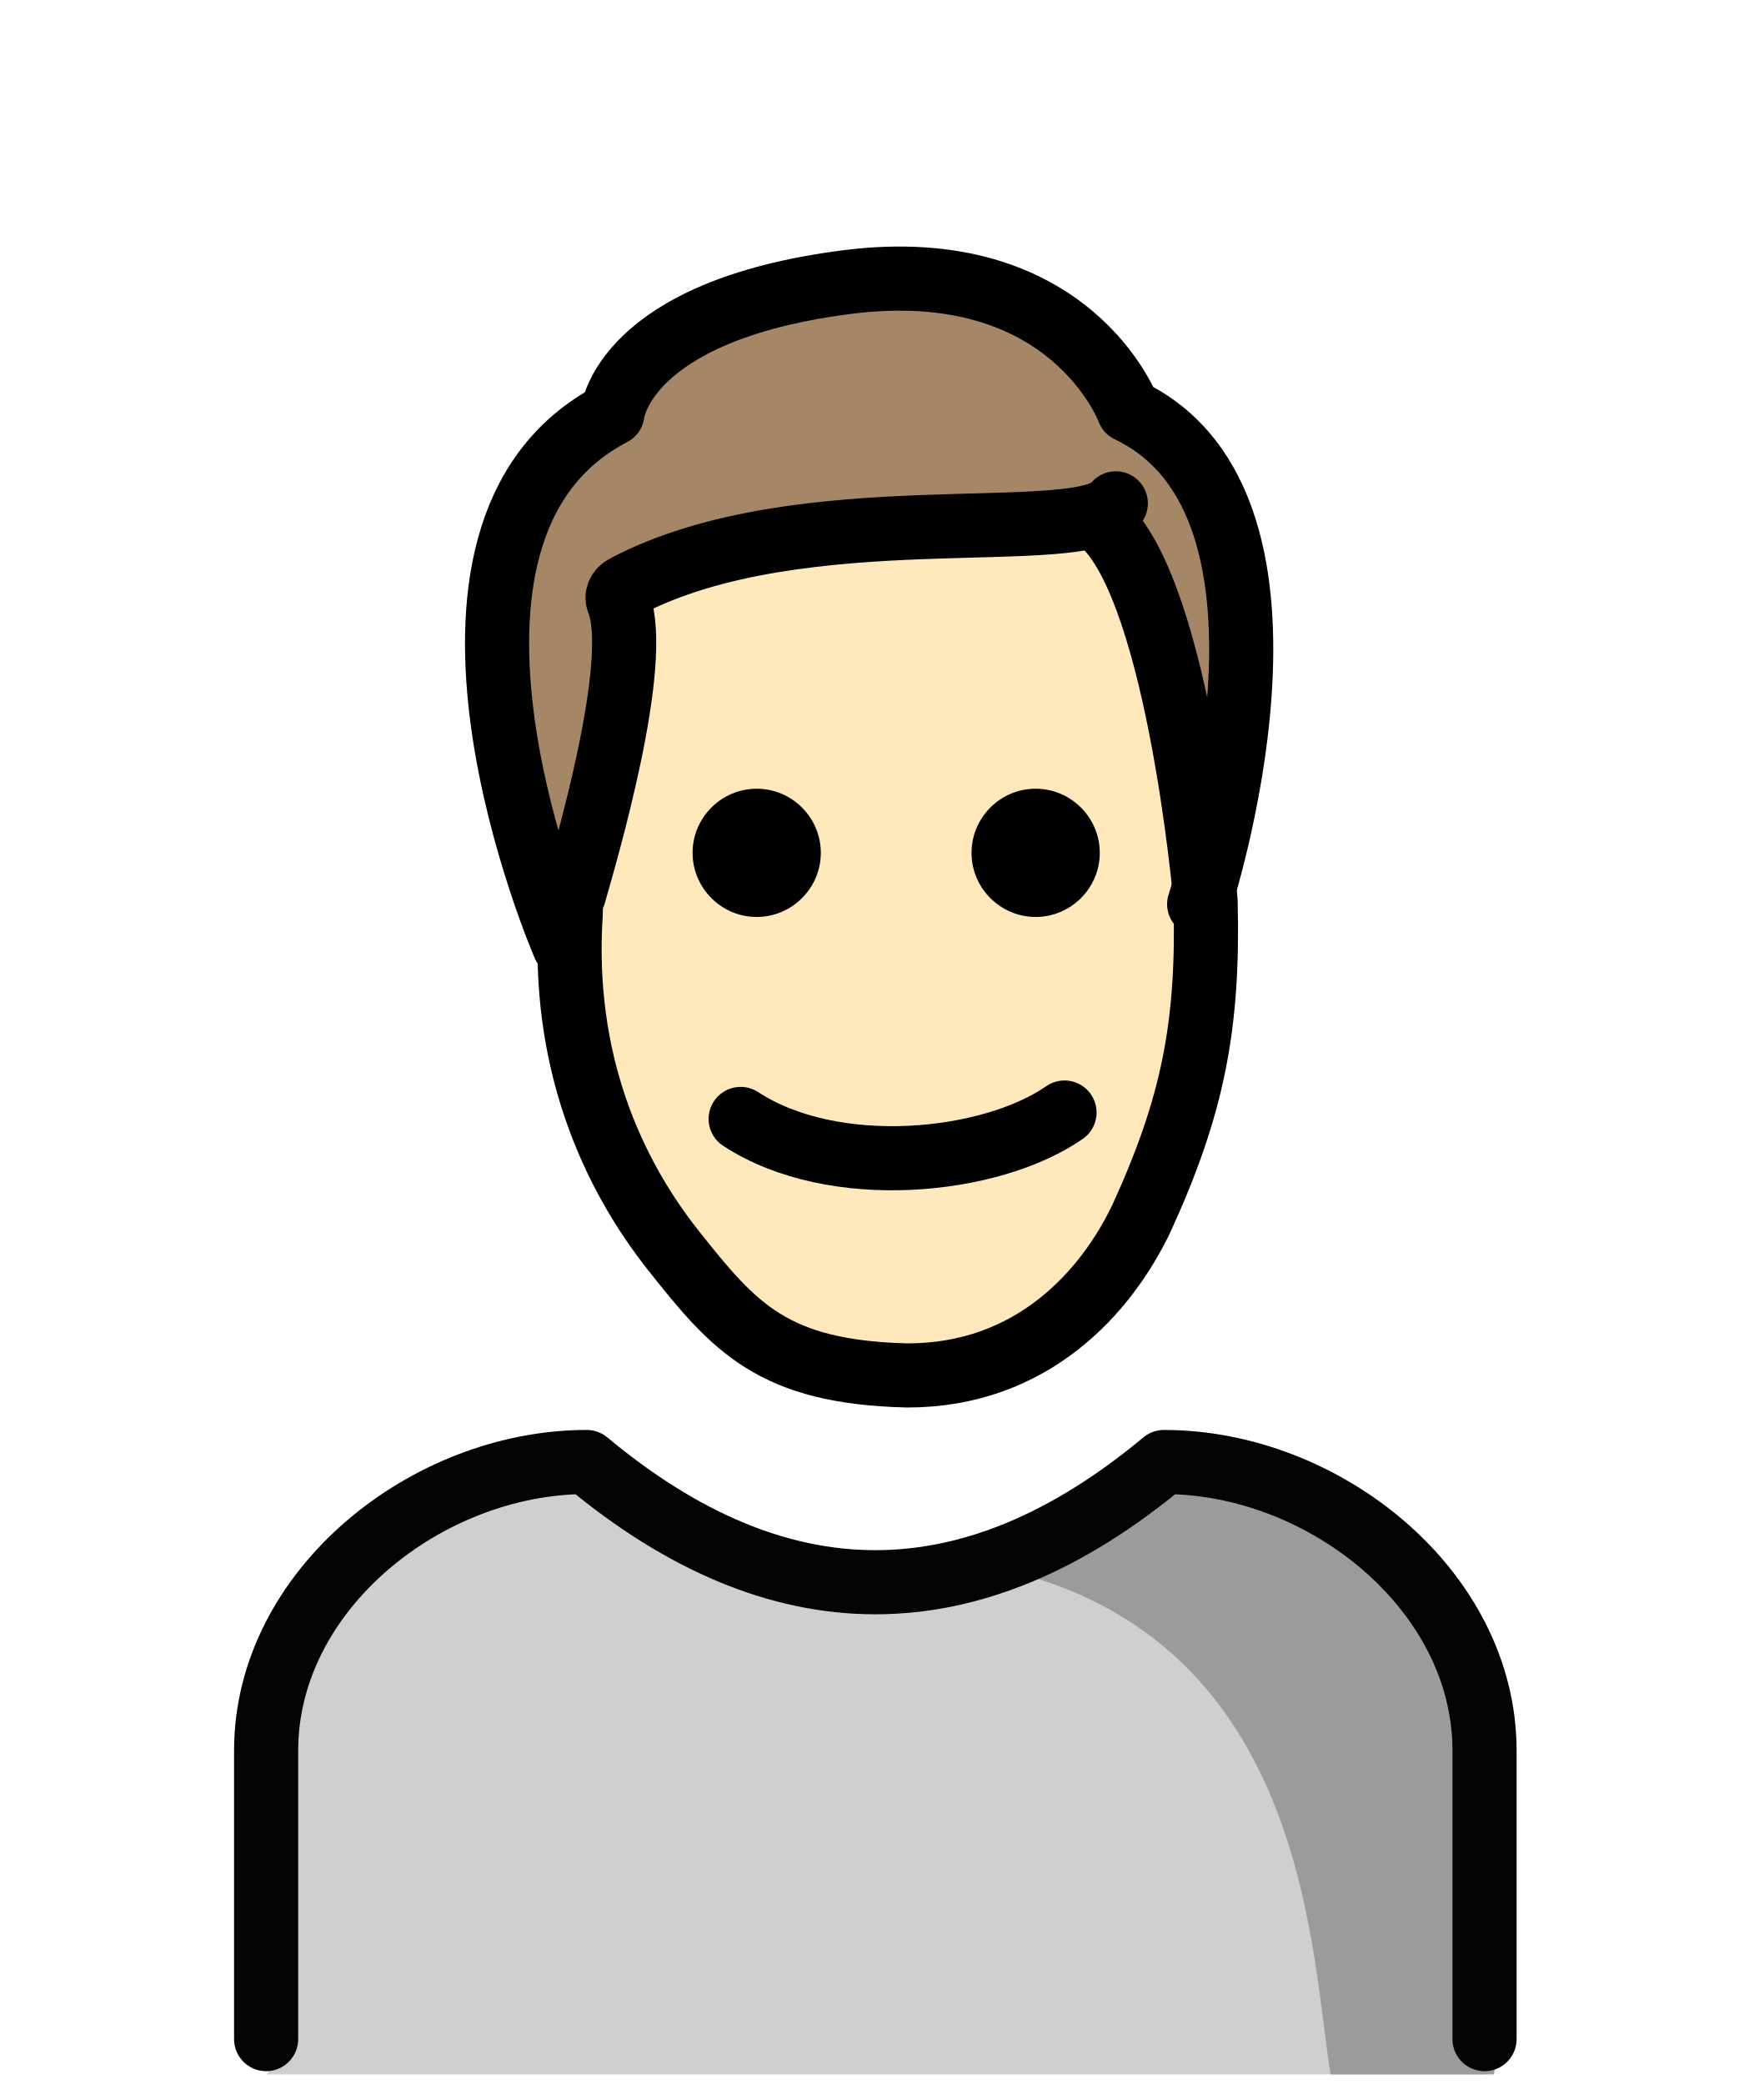
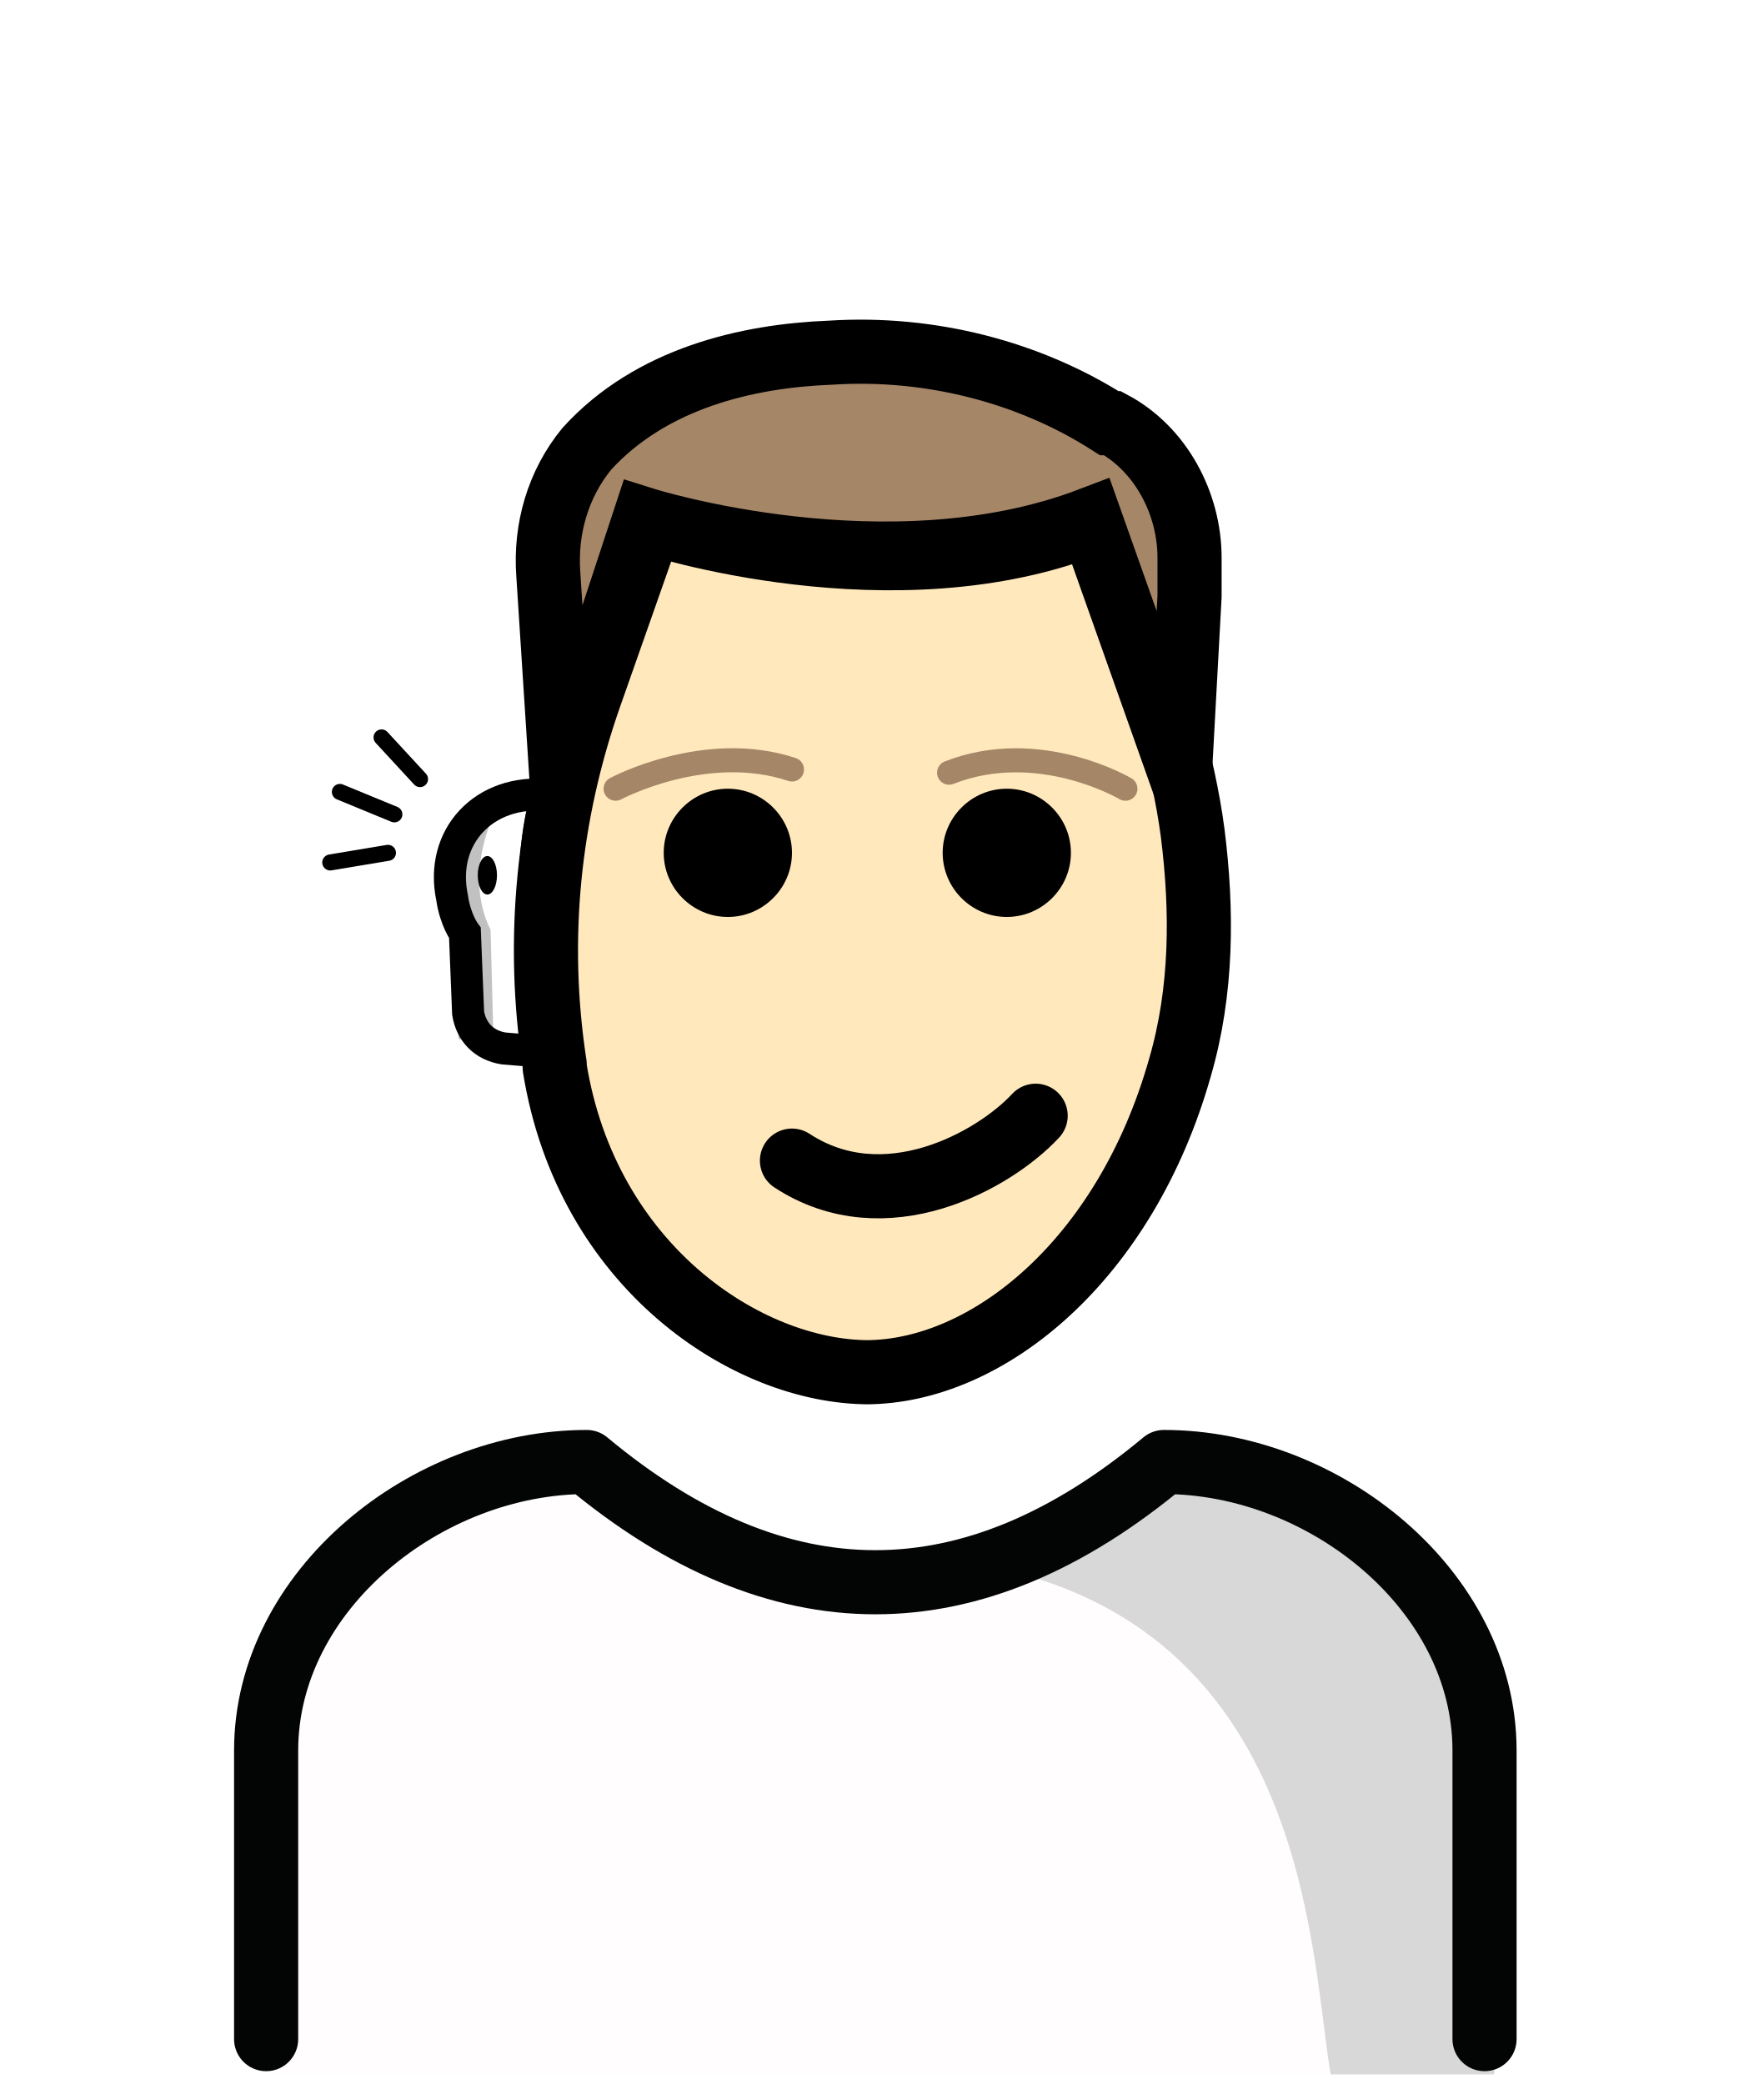
<svg xmlns="http://www.w3.org/2000/svg" version="1.1" id="Ebene_1" x="0px" y="0px" viewBox="0 0 55 65" style="enable-background:new 0 0 55 65;" xml:space="preserve">
  <style type="text/css">
- 	.st0{fill:#D0CECF;}
- 	.st1{fill:#9B9B9A;}
- 	.st2{fill:none;stroke:#030404;stroke-width:2;stroke-linecap:round;stroke-linejoin:round;}
- 	.st3{fill:#A58667;}
- 	.st4{fill:#FFE8BC;}
- 	.st5{fill:none;stroke:#000000;stroke-width:2;stroke-linecap:round;stroke-linejoin:round;stroke-miterlimit:10;}
+ 	.st0{fill:#FFE8BC;}
+ 	.st1{fill:#FFFDFE;}
+ 	.st2{fill:#D8D8D8;}
+ 	.st3{fill:none;stroke:#030404;stroke-width:2;stroke-linecap:round;stroke-linejoin:round;}
+ 	.st4{fill:none;stroke:#000000;stroke-width:2;stroke-linecap:round;stroke-linejoin:round;stroke-miterlimit:10;}
+ 	.st5{fill:none;stroke:#000000;stroke-width:2;stroke-linejoin:round;}
+ 	.st6{fill:#A58667;stroke:#000000;stroke-width:2;stroke-linecap:round;stroke-miterlimit:10;}
+ 	.st7{fill:none;stroke:#A58667;stroke-width:0.75;stroke-linecap:round;stroke-miterlimit:10;}
+ 	.st8{fill:#C1C1C1;}
+ 	.st9{fill:none;stroke:#000000;stroke-linecap:round;stroke-miterlimit:10;}
+ 	.st10{fill:#848383;stroke:#000000;stroke-width:0.5;stroke-linecap:round;stroke-linejoin:round;stroke-miterlimit:10;}
</style>
+   <path class="st0" d="M18.1,22c-1.3,3.6-1.6,7.5-1,11.3l0,0c1,6.2,6.1,9.5,9.9,9.5h-0.1c3.8,0,8.2-3.5,9.9-9.5  c0.7-2.4,0.7-4.9,0.4-7.3c-0.6-4.6-3.2-9.7-3.2-9.7c-6.2,2.5-13.9,0-13.9,0L18.1,22z" />
  <g id="body">
-     <path id="Path" class="st0" d="M46.3,64.7c-0.6,0,0-10,0-10c0-4.4-5.5-8.7-9.7-8.9c-6.2,5-12.1,4.9-18.3-0.1   c-4.2,0.2-9.9,3.4-9.9,7.8c0,0,0.4,11.2-0.1,11.2" />
-     <path class="st1" d="M36.6,44.7c-3.2,2.2-4.9,3.2-8.9,3.8c13.1,0.4,13.1,12,13.8,16.2h5.1C46.6,64.7,48.6,44.7,36.6,44.7" />
-     <path class="st2" d="M8.3,63.6v-9c0-5,5-9,10-9c6,5,12,5,18,0c5,0,10,4,10,9v9" />
+     <path id="Path" class="st1" d="M46.3,64.7c-0.6,0,0-10,0-10c0-4.4-5.5-8.7-9.7-8.9c-6.2,5-12.1,4.9-18.3-0.1   c-4.2,0.2-9.9,3.4-9.9,7.8c0,0,0.4,11.2-0.1,11.2" />
+     <path class="st2" d="M36.6,44.7c-3.2,2.2-4.9,3.2-8.9,3.8c13.1,0.4,13.1,12,13.8,16.2h5.1C46.6,64.7,48.6,44.7,36.6,44.7" />
+     <path class="st3" d="M8.3,63.6v-9c0-5,5-9,10-9c6,5,12,5,18,0c5,0,10,4,10,9v9" />
  </g>
-   <path class="st3" d="M38,27.8c0,0,1.6-14.6-2.8-15.1c0,0-1.8-4.9-8.8-4s-7.3,4.1-7.3,4.1C12.9,18.5,17.4,28,17.4,28L38,27.8z" />
-   <path class="st4" d="M34.8,15.7c-1,1.4-10.2-0.4-15.7,2.8c1.2,1.6-1.3,9.5-1.4,9.7c0,7.9,3.8,14.5,10.4,14.5  c6.2-0.4,10.4-6.3,9.3-14.5c0,0-0.9-10.4-3.5-12" />
-   <path class="st5" d="M34.8,15.7c-1,1.4-9.8-0.3-15.3,2.6c-0.2,0.1-0.3,0.3-0.2,0.5c0.7,1.9-1,7.7-1.4,9.1c-0.1,0.2-0.1,0.4-0.1,0.6  c-0.3,4.6,1.3,8.1,3.2,10.5c1.9,2.4,3.1,3.8,7.3,3.9c3.9,0,6.2-2.6,7.3-4.9c1.6-3.5,2.1-6,2-9.9c0,0-0.9-10.4-3.5-12" />
-   <path class="st5" d="M23.1,34.9c2.9,1.9,7.8,1.4,10.1-0.2" />
-   <path d="M25.6,26.6c0,1.1-0.9,2-2,2s-2-0.9-2-2s0.9-2,2-2C24.7,24.6,25.6,25.5,25.6,26.6" />
-   <path d="M34.3,26.6c0,1.1-0.9,2-2,2c-1.1,0-2-0.9-2-2s0.9-2,2-2C33.4,24.6,34.3,25.5,34.3,26.6" />
-   <path class="st5" d="M37.4,28.2c0,0,4.1-12.4-2.2-15.4c0,0-1.8-4.9-8.8-4s-7.3,4.1-7.3,4.1c-7.1,3.7-1.5,16.6-1.5,16.6" />
+   <path class="st0" d="M28.1,42.7" />
+   <path class="st4" d="M24.7,36.2c2.9,1.9,6.3,0,7.6-1.4" />
+   <path d="M24.7,26.6c0,1.1-0.9,2-2,2s-2-0.9-2-2s0.9-2,2-2S24.7,25.5,24.7,26.6" />
+   <path d="M33.4,26.6c0,1.1-0.9,2-2,2c-1.1,0-2-0.9-2-2s0.9-2,2-2C32.5,24.6,33.4,25.5,33.4,26.6" />
+   <path class="st5" d="M18.4,21.7c-1.3,3.7-1.7,7.6-1.1,11.5c0,0,0,0,0,0.1c1,6.2,6,9.5,9.8,9.5h-0.1c3.8,0,8.1-3.5,9.8-9.5  c0.7-2.4,0.7-4.9,0.4-7.3c-0.6-4.6-3.1-9.7-3.1-9.7c-6.2,2.5-13.8,0-13.8,0L18.4,21.7z" />
+   <path class="st6" d="M25.9,11c-2.6,0.1-5.6,0.8-7.6,3c-0.9,1.1-1.3,2.5-1.2,3.9l0.4,6.2l2.6-7.9c0,0,7.6,2.4,13.9,0l2.8,7.9l0.3-5.5  v-1.2c0-1.7-0.9-3.4-2.4-4.2c0,0,0,0,0,0c0,0,0,0-0.1,0C32.1,11.6,29,10.8,25.9,11z" />
+   <path class="st7" d="M19.2,24.6c0,0,2.8-1.5,5.5-0.6" />
+   <path class="st7" d="M35.1,24.6c0,0-2.7-1.6-5.5-0.5" />
+   <path class="st8" d="M15.5,25.2c0,0-1.1,2-0.2,3.8l0.1,3.8l-1.1-0.4l0-3C14.2,29.3,12.8,25.7,15.5,25.2z" />
+   <path class="st9" d="M17.1,24.8C17.1,24.8,17.1,24.8,17.1,24.8c-2-0.2-3.4,1.3-3,3.2c0.1,0.7,0.4,1.1,0.4,1.1l0.1,2.5  c0.1,0.6,0.5,1,1.1,1.1l1.2,0.1C16.8,32.8,16.3,26.5,17.1,24.8z" />
+   <line class="st10" x1="13.1" y1="24.3" x2="11.9" y2="23" />
+   <line class="st10" x1="12.3" y1="25.4" x2="10.6" y2="24.7" />
+   <line class="st10" x1="12.1" y1="26.6" x2="10.3" y2="26.9" />
+   <ellipse cx="15.2" cy="27.3" rx="0.3" ry="0.6" />
</svg>
